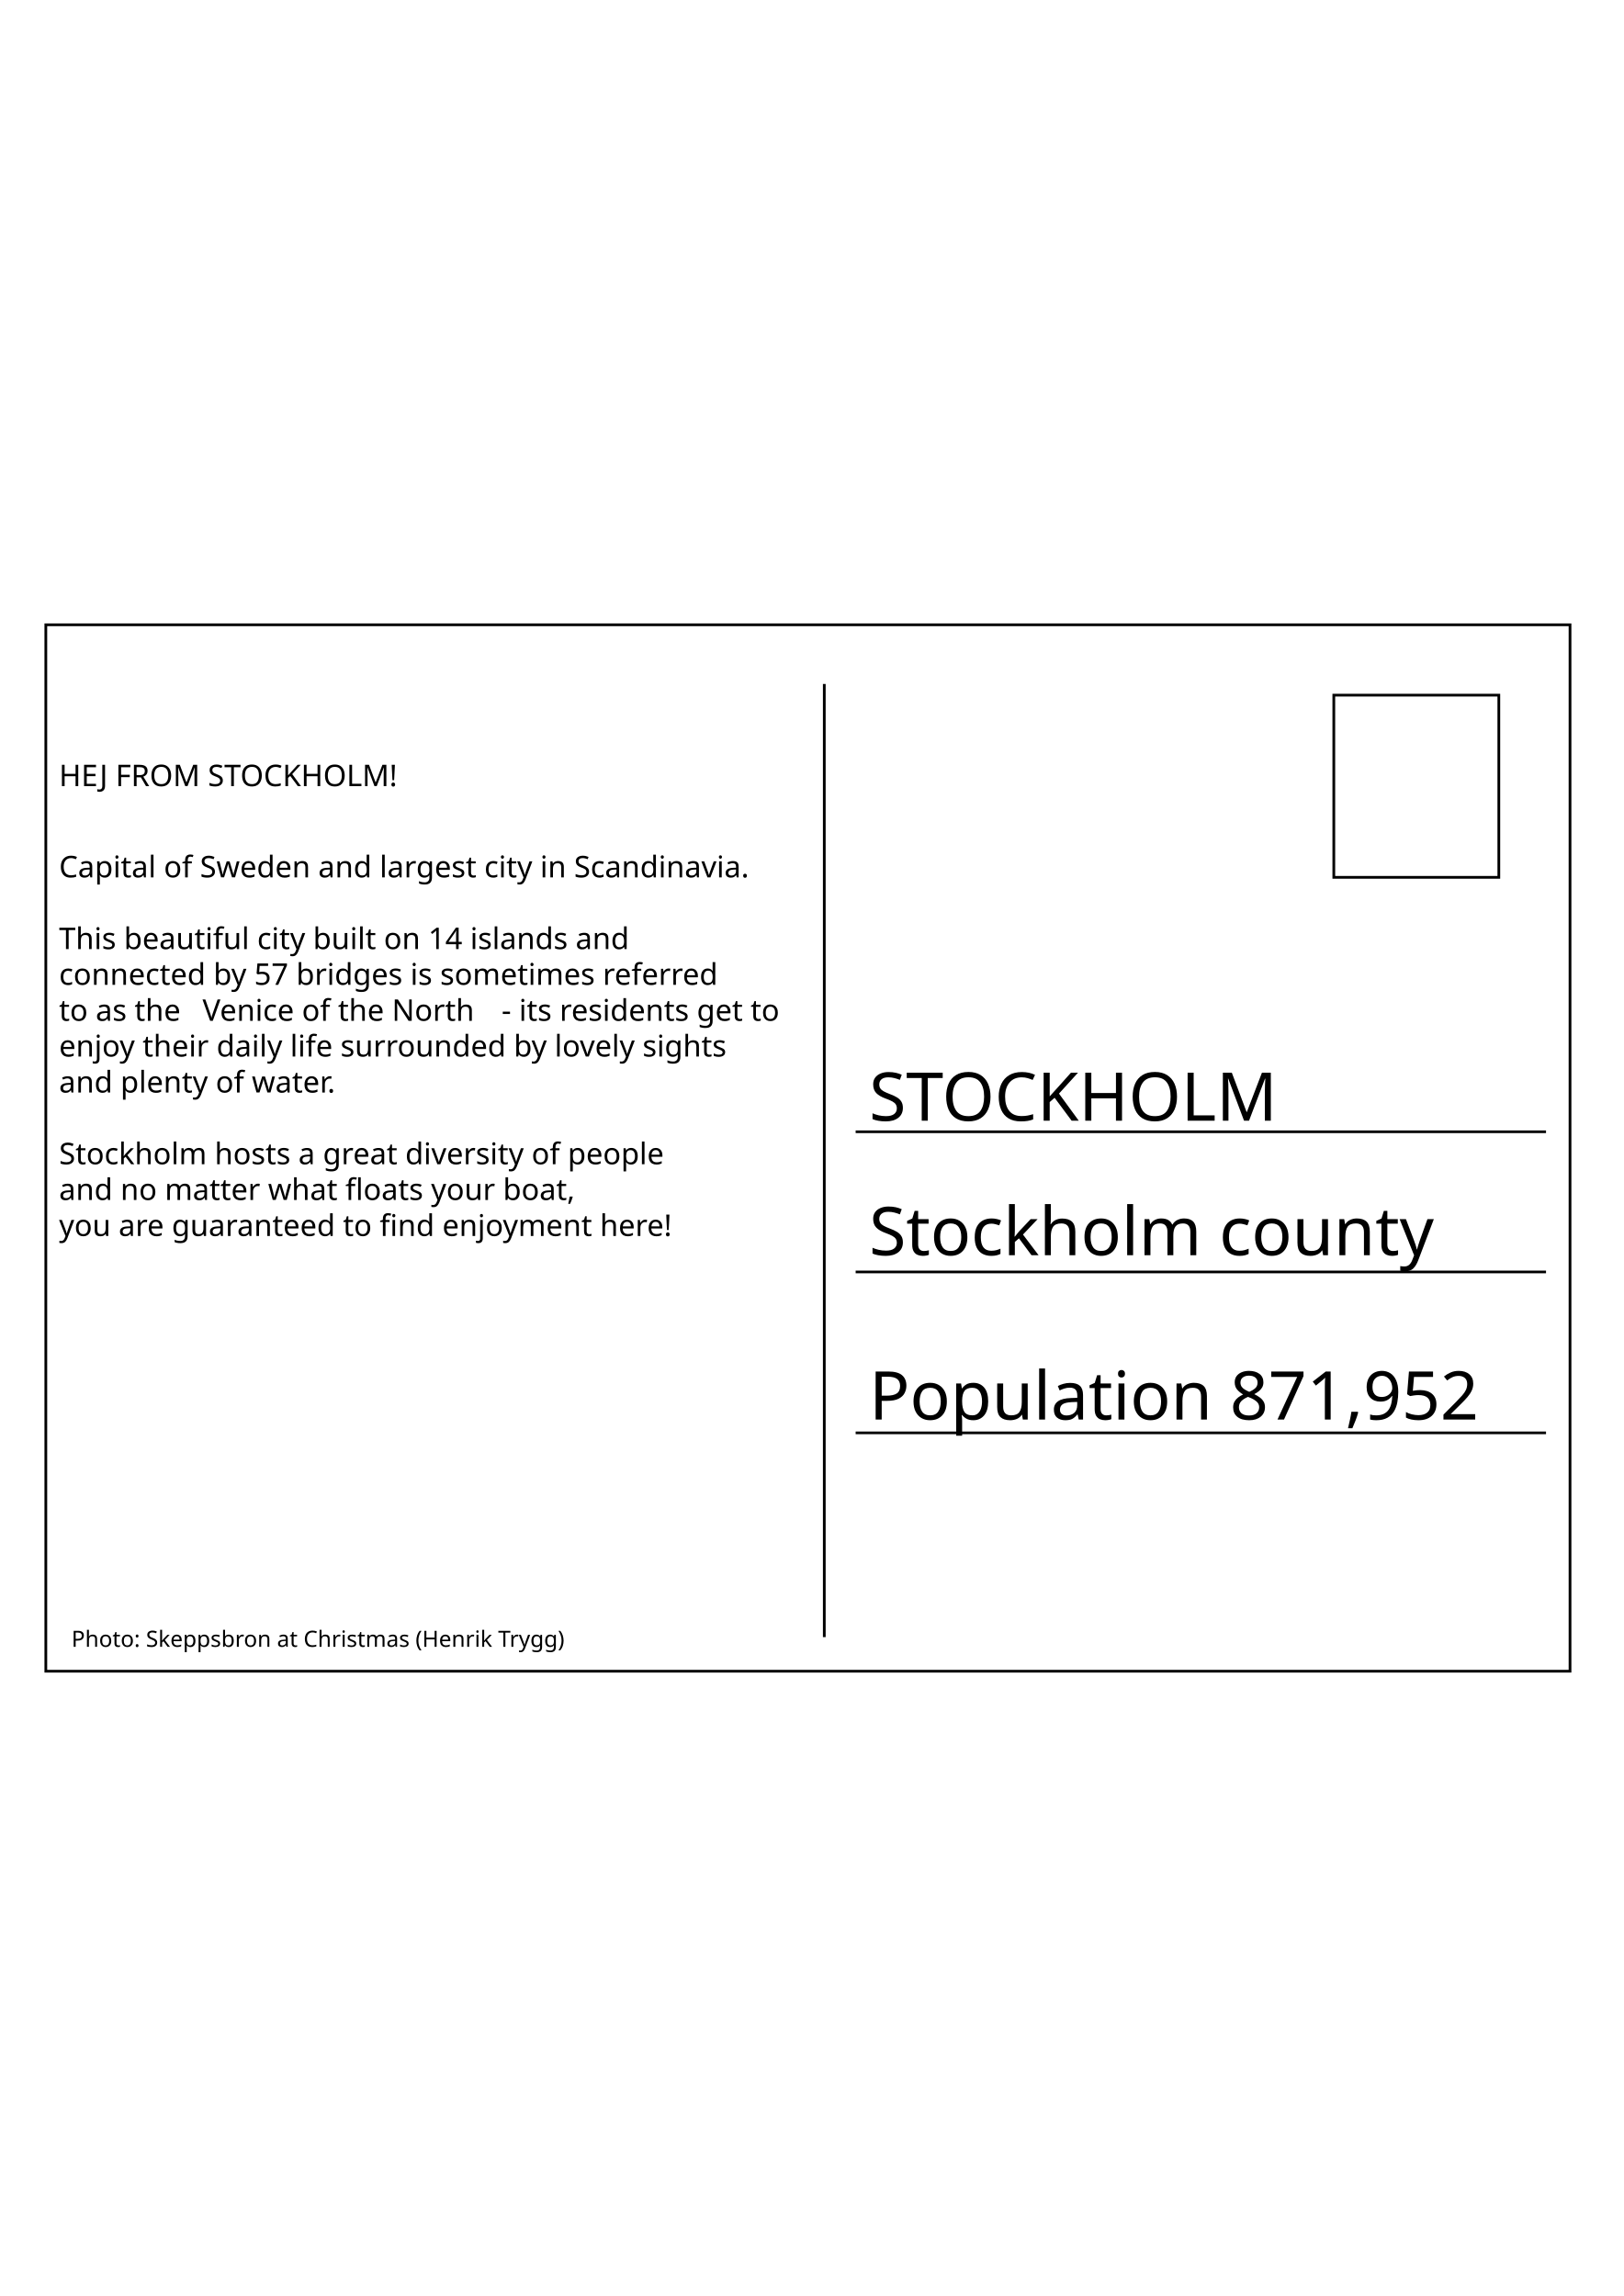
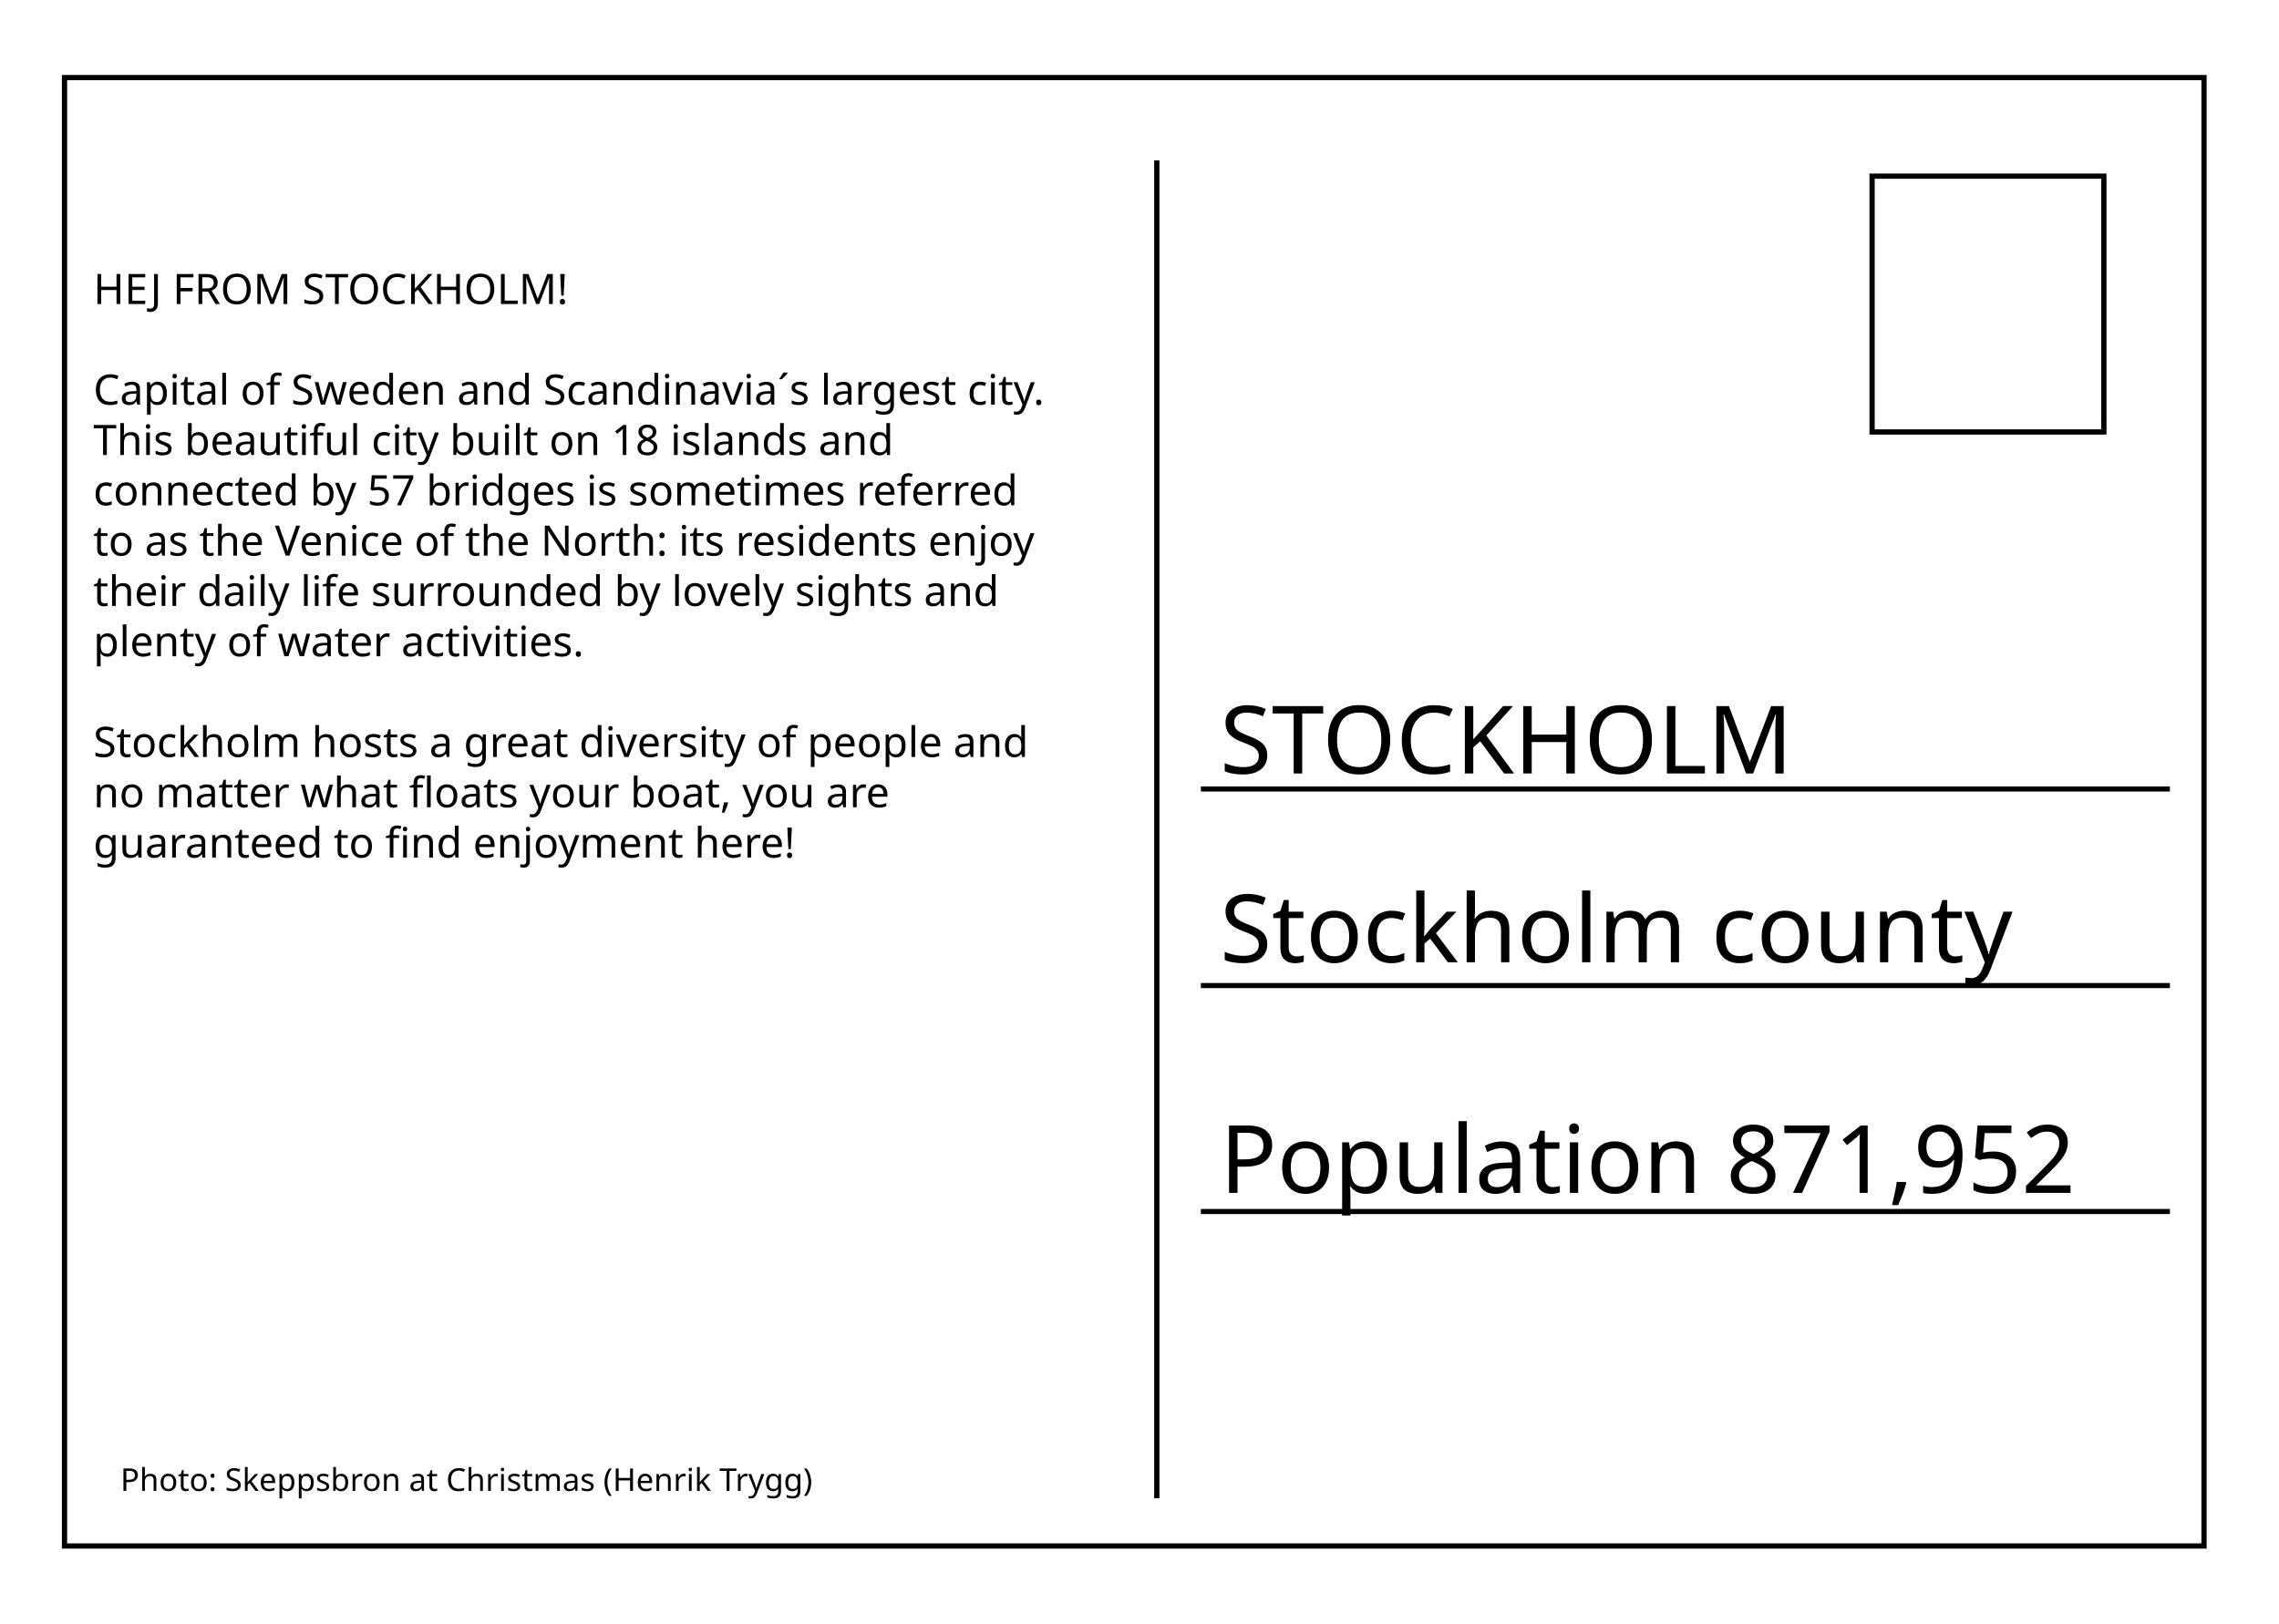
- <svg xmlns="http://www.w3.org/2000/svg" version="1.1" id="Lager_1" x="0px" y="0px" viewBox="0 0 595.3 841.9" enable-background="new 0 0 595.3 841.9" xml:space="preserve">
-   <rect x="16.8" y="229.1" fill="none" stroke="#000000" stroke-miterlimit="10" width="558.8" height="383.7" />
-   <line fill="none" stroke="#000000" stroke-miterlimit="10" x1="302.2" y1="250.8" x2="302.2" y2="600.3" />
-   <line fill="none" stroke="#000000" stroke-width="0.973" stroke-miterlimit="10" x1="313.7" y1="415" x2="566.8" y2="415" />
-   <line fill="none" stroke="#000000" stroke-width="0.973" stroke-miterlimit="10" x1="313.7" y1="466.4" x2="566.8" y2="466.4" />
-   <line fill="none" stroke="#000000" stroke-width="0.973" stroke-miterlimit="10" x1="313.7" y1="525.4" x2="566.8" y2="525.4" />
-   <rect x="489" y="254.9" fill="none" stroke="#000000" stroke-miterlimit="10" width="60.5" height="66.8" />
-   <text transform="matrix(1 0 0 1 318.6406 410.942)" font-family="'TwCenMT-Bold'" font-size="24.655">STOCKHOLM</text>
-   <text transform="matrix(1 0 0 1 318.6406 460.2524)" font-family="'TwCenMT-Bold'" font-size="24.655">Stockholm county</text>
-   <text transform="matrix(1 0 0 1 318.6406 520.5198)" font-family="'TwCenMT-Bold'" font-size="24.655">Population 871,952</text>
-   <text transform="matrix(1 0 0 1 21.6397 288.2708)" font-family="'Verdana'" font-size="10.958">HEJ FROM STOCKHOLM!</text>
-   <text transform="matrix(1 0 0 1 21.6397 321.7089)" enable-background="new    ">
-     <tspan x="0" y="0" font-family="'Verdana'" font-size="10.958">Capital of Sweden and largest city in Scandinavia.</tspan>
-     <tspan x="0" y="26.3" font-family="'Verdana'" font-size="10.958">This beautiful city built on 14 islands and</tspan>
-     <tspan x="0" y="39.4" font-family="'Verdana'" font-size="10.958">connected by 57 bridges is sometimes referred </tspan>
-     <tspan x="0" y="52.6" font-family="'Verdana'" font-size="10.958">to as the </tspan>
-     <tspan x="52.6" y="52.6" font-family="'Verdana-Italic'" font-size="10.958">Venice of the North</tspan>
-     <tspan x="159.4" y="52.6" font-family="'Verdana'" font-size="10.958"> - its residents get to</tspan>
-     <tspan x="0" y="65.7" font-family="'Verdana'" font-size="10.958">enjoy their daily life surrounded by lovely sights </tspan>
-     <tspan x="0" y="78.9" font-family="'Verdana'" font-size="10.958">and plenty of water. </tspan>
-     <tspan x="0" y="105.2" font-family="'Verdana'" font-size="10.958">Stockholm hosts a great diversity of people </tspan>
-     <tspan x="0" y="118.3" font-family="'Verdana'" font-size="10.958">and no matter what floats your boat, </tspan>
-     <tspan x="0" y="131.5" font-family="'Verdana'" font-size="10.958">you are guaranteed to find enjoyment here!</tspan>
+ <svg xmlns="http://www.w3.org/2000/svg" version="1.1" id="Lager_1" x="0px" y="0px" viewBox="0 0 434.6 309.7" enable-background="new 0 0 434.6 309.7" xml:space="preserve">
+   <rect x="12.3" y="14.8" fill="none" stroke="#000000" stroke-miterlimit="10" width="408" height="280.1" />
+   <line fill="none" stroke="#000000" stroke-miterlimit="10" x1="220.6" y1="30.6" x2="220.6" y2="285.8" />
+   <line fill="none" stroke="#000000" stroke-width="0.973" stroke-miterlimit="10" x1="229" y1="150.5" x2="413.8" y2="150.5" />
+   <line fill="none" stroke="#000000" stroke-width="0.973" stroke-miterlimit="10" x1="229" y1="188" x2="413.8" y2="188" />
+   <line fill="none" stroke="#000000" stroke-width="0.973" stroke-miterlimit="10" x1="229" y1="231.1" x2="413.8" y2="231.1" />
+   <rect x="357" y="33.6" fill="none" stroke="#000000" stroke-miterlimit="10" width="44.2" height="48.8" />
+   <text transform="matrix(1 0 0 1 232.6321 147.5472)">
+     <tspan x="0" y="0" font-family="'TwCenMT-Bold'" font-size="18">STOCKHOLM</tspan>
+     <tspan x="99.1" y="0" font-family="'TwCenMT-Bold'" font-size="18" letter-spacing="4">	</tspan>
  </text>
-   <text transform="matrix(1 0 0 1 21.6397 380.3159)" font-family="'Verdana'" font-size="10.958"> </text>
-   <text transform="matrix(1 0 0 1 21.6397 419.7637)" font-family="'Verdana'" font-size="10.958"> </text>
-   <text transform="matrix(1 0 0 1 26.2052 603.8637)" font-family="'Verdana'" font-size="8.218">Photo: Skeppsbron at Christmas (Henrik Trygg)</text>
+   <text transform="matrix(1 0 0 1 232.6321 183.5472)" font-family="'TwCenMT-Bold'" font-size="18">Stockholm county</text>
+   <text transform="matrix(1 0 0 1 232.6321 227.5472)" font-family="'TwCenMT-Bold'" font-size="18">Population 871,952</text>
+   <text transform="matrix(1 0 0 1 17.799 57.9876)">
+     <tspan x="0" y="0" font-family="'Verdana'" font-size="8">HEJ FROM STOCKHOLM!</tspan>
+     <tspan x="0" y="19.2" font-family="'Verdana'" font-size="8">Capital of Sweden and Scandinavia´s largest city.</tspan>
+     <tspan x="0" y="28.8" font-family="'Verdana'" font-size="8">This beautiful city built on 18 islands and </tspan>
+     <tspan x="0" y="38.4" font-family="'Verdana'" font-size="8">connected by 57 bridges is sometimes referred</tspan>
+     <tspan x="0" y="48" font-family="'Verdana'" font-size="8">to as the Venice of the North: its residents enjoy </tspan>
+     <tspan x="0" y="57.6" font-family="'Verdana'" font-size="8">their daily life surrounded by lovely sights and </tspan>
+     <tspan x="0" y="67.2" font-family="'Verdana'" font-size="8">plenty of water activities. </tspan>
+     <tspan x="0" y="86.4" font-family="'Verdana'" font-size="8">Stockholm hosts a great diversity of people and </tspan>
+     <tspan x="0" y="96" font-family="'Verdana'" font-size="8">no matter what floats your boat, you are </tspan>
+     <tspan x="0" y="105.6" font-family="'Verdana'" font-size="8">guaranteed to find enjoyment here!</tspan>
+   </text>
+   <text transform="matrix(1 0 0 1 22.9656 284.3953)" font-family="'Verdana'" font-size="6">Photo: Skeppsbron at Christmas (Henrik Trygg)</text>
</svg>
